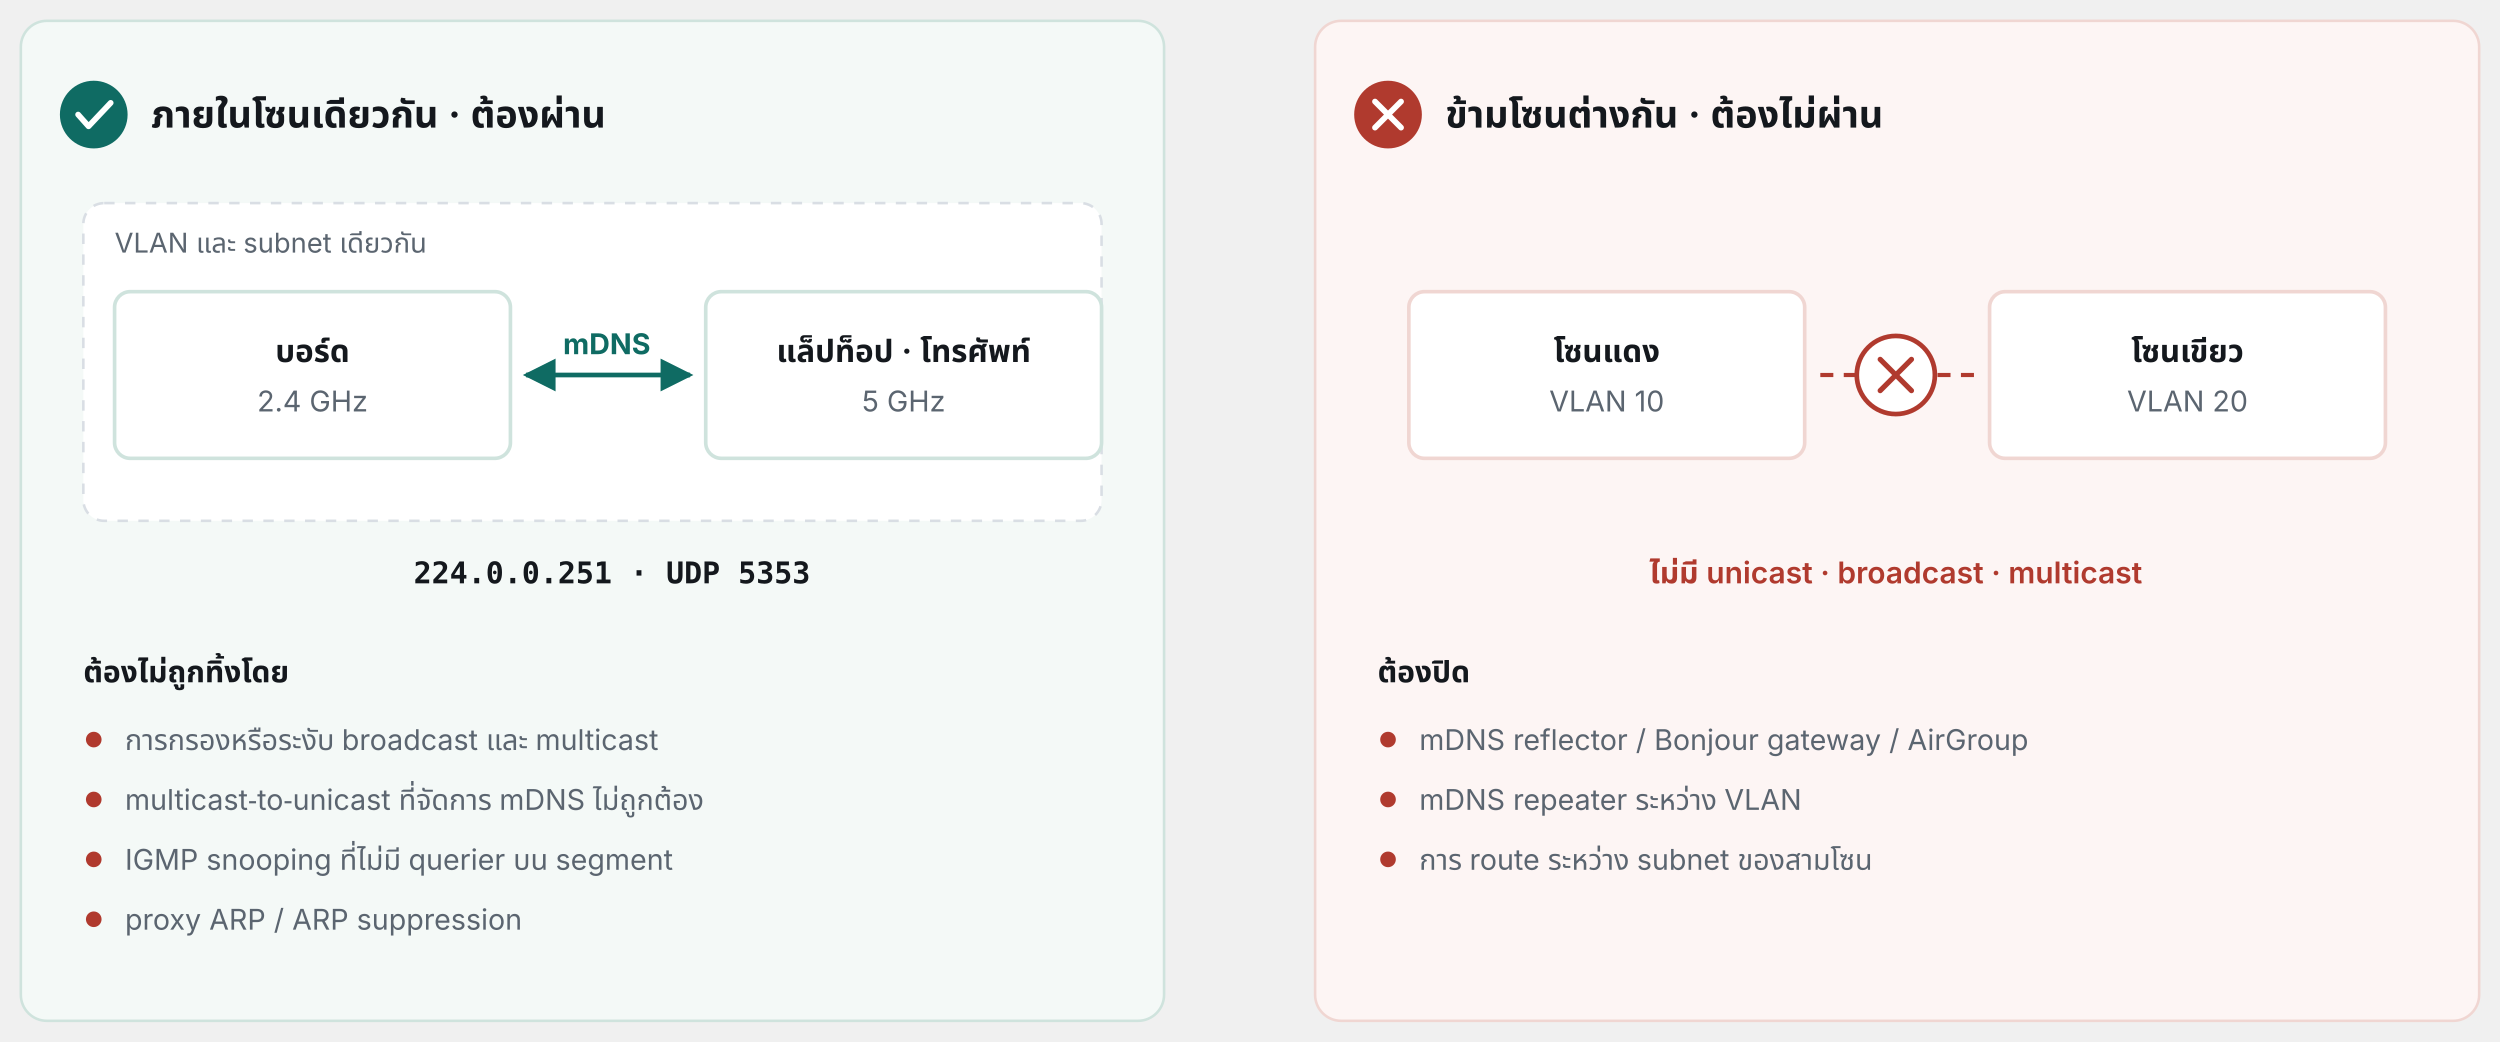
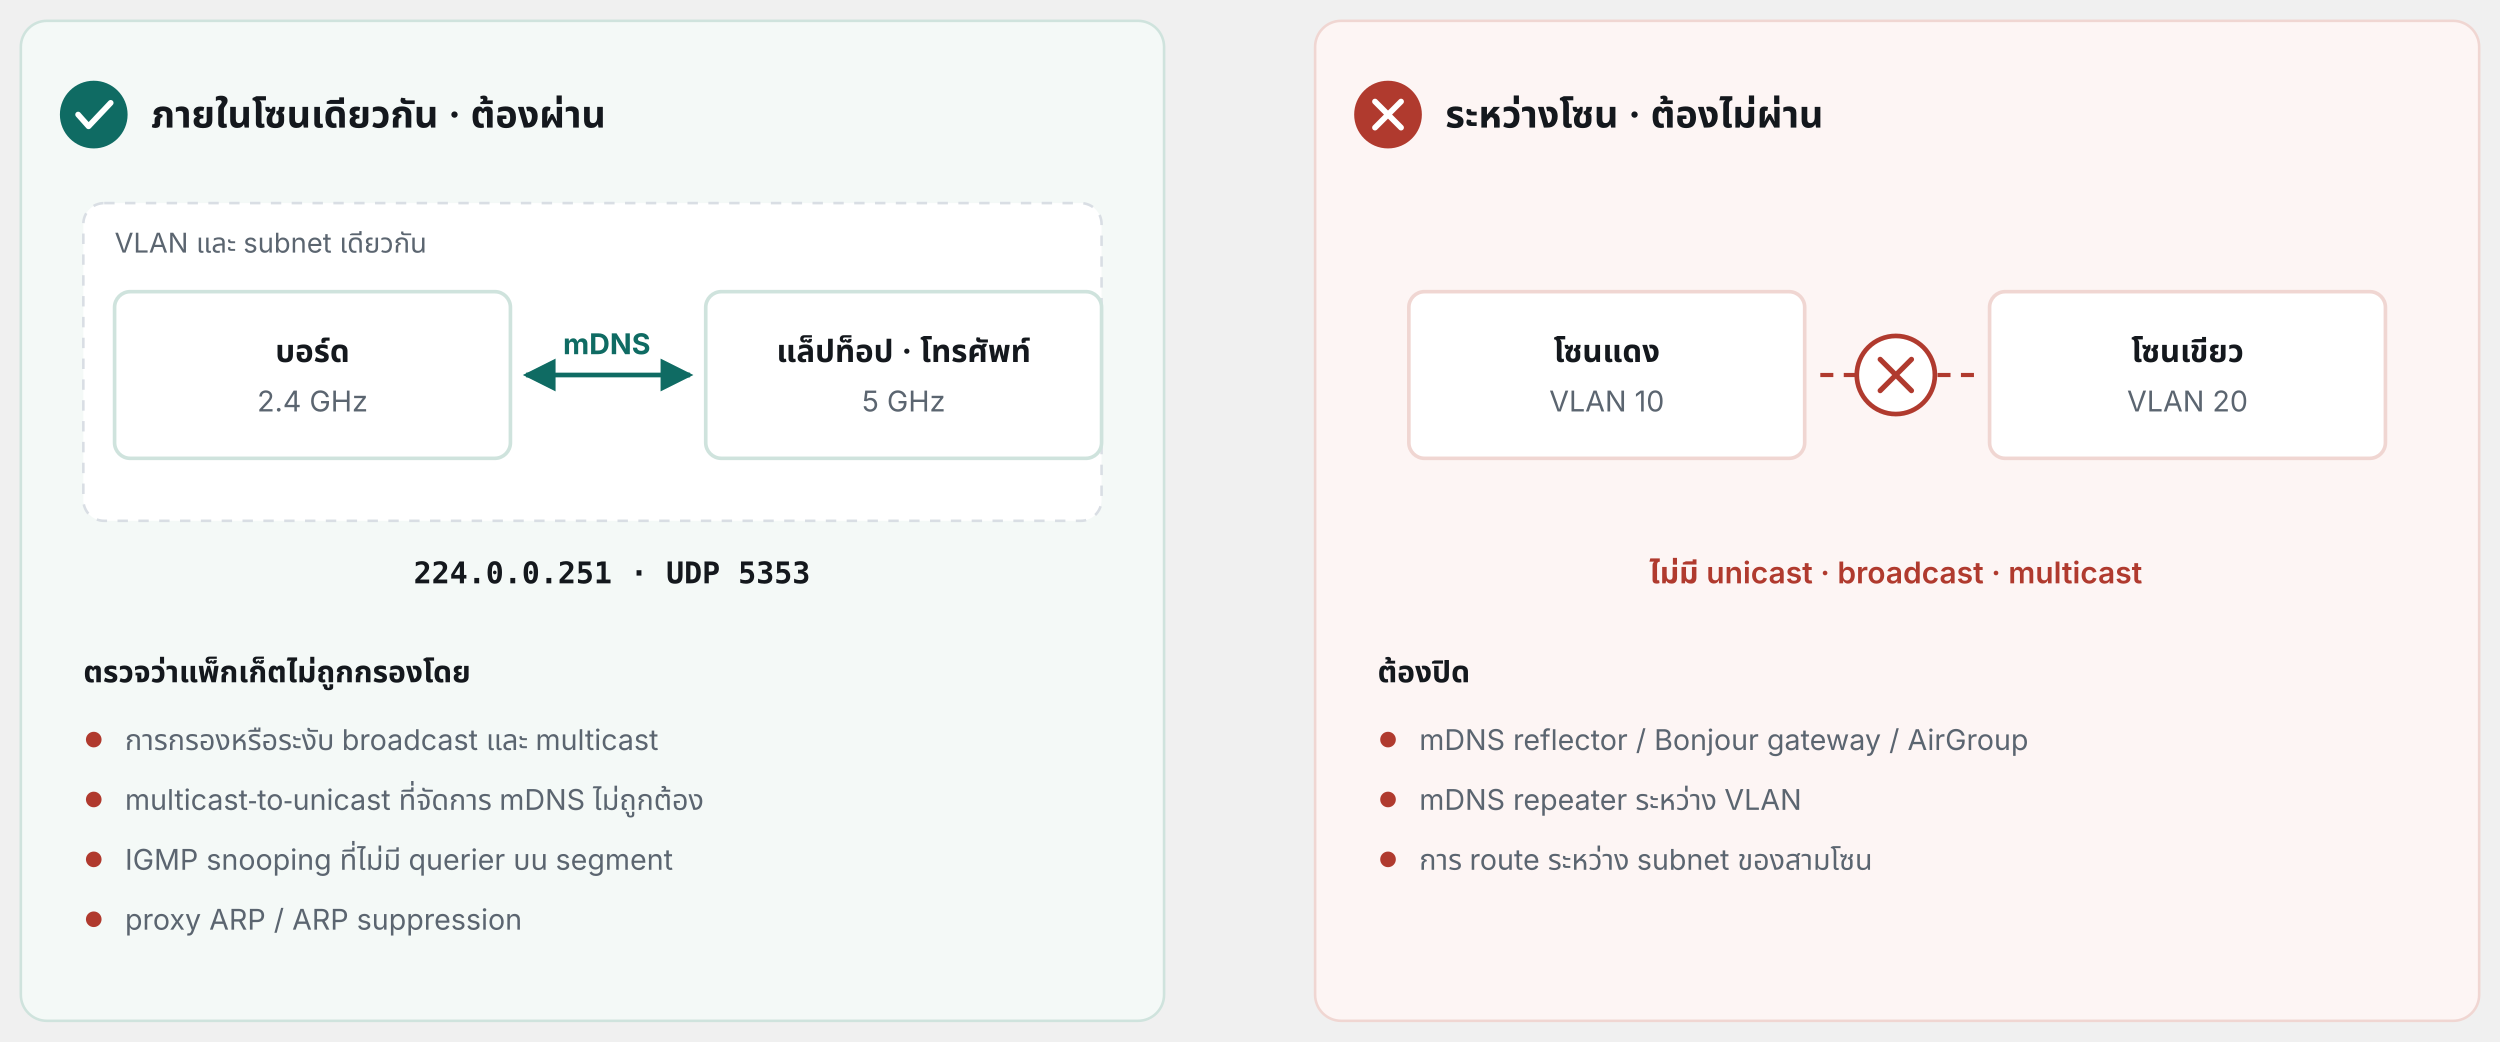
- <svg xmlns="http://www.w3.org/2000/svg" viewBox="0 0 960 400" role="img" aria-label="ภายในโซนเดียวกัน · ต้องผ่าน / ข้ามโซนต่างกัน · ต้องไม่ผ่าน">
+ <svg xmlns="http://www.w3.org/2000/svg" viewBox="0 0 960 400" role="img" aria-label="ภายในโซนเดียวกัน · ต้องผ่าน / ระหว่างโซน · ต้องไม่ผ่าน">
  <defs>
    <marker id="arrow-good" viewBox="0 0 10 10" refX="9" refY="5" markerWidth="7" markerHeight="7" orient="auto-start-reverse">
      <path d="M0,0 L10,5 L0,10 z" fill="#0f6b63" />
    </marker>
  </defs>
  <rect x="8" y="8" width="439" height="384" rx="10" fill="#f4f9f7" stroke="#cfe3dd" />
  <circle cx="36" cy="44" r="13" fill="#0f6b63" />
  <path d="M30,44 l4,4.5 l8.5,-9" fill="none" stroke="#ffffff" stroke-width="2.2" stroke-linecap="round" stroke-linejoin="round" />
  <text x="58" y="49" text-anchor="start" font-family="Sarabun, 'Leelawadee UI', 'Noto Sans Thai', -apple-system, 'Segoe UI', system-ui, sans-serif" font-size="14.5" font-weight="700" fill="#14181d">ภายในโซนเดียวกัน · ต้องผ่าน</text>
  <rect x="32" y="78" width="391" height="122" rx="8" fill="#ffffff" stroke="#d9dee4" stroke-dasharray="4 4" />
  <text x="44" y="97" text-anchor="start" font-family="Sarabun, 'Leelawadee UI', 'Noto Sans Thai', -apple-system, 'Segoe UI', system-ui, sans-serif" font-size="10.5" font-weight="400" fill="#5b6570">VLAN และ subnet เดียวกัน</text>
  <rect x="44" y="112" width="152" height="64" rx="6" fill="#ffffff" stroke="#cfe3dd" stroke-width="1.4" />
  <text x="120.0" y="139" text-anchor="middle" font-family="Sarabun, 'Leelawadee UI', 'Noto Sans Thai', -apple-system, 'Segoe UI', system-ui, sans-serif" font-size="12" font-weight="700" fill="#14181d">บอร์ด</text>
  <text x="120.0" y="158" text-anchor="middle" font-family="Sarabun, 'Leelawadee UI', 'Noto Sans Thai', -apple-system, 'Segoe UI', system-ui, sans-serif" font-size="11" font-weight="400" fill="#5b6570">2.4 GHz</text>
  <rect x="271" y="112" width="152" height="64" rx="6" fill="#ffffff" stroke="#cfe3dd" stroke-width="1.4" />
  <text x="347.0" y="139" text-anchor="middle" font-family="Sarabun, 'Leelawadee UI', 'Noto Sans Thai', -apple-system, 'Segoe UI', system-ui, sans-serif" font-size="12" font-weight="700" fill="#14181d">แล็ปท็อป · โทรศัพท์</text>
  <text x="347.0" y="158" text-anchor="middle" font-family="Sarabun, 'Leelawadee UI', 'Noto Sans Thai', -apple-system, 'Segoe UI', system-ui, sans-serif" font-size="11" font-weight="400" fill="#5b6570">5 GHz</text>
  <line x1="202" y1="144" x2="265" y2="144" stroke="#0f6b63" stroke-width="1.8" marker-start="url(#arrow-good)" marker-end="url(#arrow-good)" />
  <text x="233" y="136" text-anchor="middle" font-family="Sarabun, 'Leelawadee UI', 'Noto Sans Thai', -apple-system, 'Segoe UI', system-ui, sans-serif" font-size="11" font-weight="700" fill="#0f6b63">mDNS</text>
  <text x="235" y="224" text-anchor="middle" font-family="'IBM Plex Mono', ui-monospace, Consolas, monospace" font-size="11.5" font-weight="600" fill="#14181d">224.0.0.251 · UDP 5353</text>
-   <text x="32" y="262" text-anchor="start" font-family="Sarabun, 'Leelawadee UI', 'Noto Sans Thai', -apple-system, 'Segoe UI', system-ui, sans-serif" font-size="11.5" font-weight="700" fill="#14181d">ต้องไม่ถูกทิ้งโดย</text>
+   <text x="32" y="262" text-anchor="start" font-family="Sarabun, 'Leelawadee UI', 'Noto Sans Thai', -apple-system, 'Segoe UI', system-ui, sans-serif" font-size="11.5" font-weight="700" fill="#14181d">ตรวจว่าแพ็กเก็ตไม่ถูกกรองโดย</text>
  <circle cx="36" cy="284" r="3" fill="#b03a2e" />
  <text x="48" y="288" text-anchor="start" font-family="Sarabun, 'Leelawadee UI', 'Noto Sans Thai', -apple-system, 'Segoe UI', system-ui, sans-serif" font-size="11" font-weight="400" fill="#5b6570">การกรองหรือระงับ broadcast และ multicast</text>
  <circle cx="36" cy="307" r="3" fill="#b03a2e" />
  <text x="48" y="311" text-anchor="start" font-family="Sarabun, 'Leelawadee UI', 'Noto Sans Thai', -apple-system, 'Segoe UI', system-ui, sans-serif" font-size="11" font-weight="400" fill="#5b6570">multicast-to-unicast ที่จัดการ mDNS ไม่ถูกต้อง</text>
  <circle cx="36" cy="330" r="3" fill="#b03a2e" />
  <text x="48" y="334" text-anchor="start" font-family="Sarabun, 'Leelawadee UI', 'Noto Sans Thai', -apple-system, 'Segoe UI', system-ui, sans-serif" font-size="11" font-weight="400" fill="#5b6570">IGMP snooping ที่ไม่มี querier บน segment</text>
  <circle cx="36" cy="353" r="3" fill="#b03a2e" />
  <text x="48" y="357" text-anchor="start" font-family="Sarabun, 'Leelawadee UI', 'Noto Sans Thai', -apple-system, 'Segoe UI', system-ui, sans-serif" font-size="11" font-weight="400" fill="#5b6570">proxy ARP / ARP suppression</text>
  <rect x="505" y="8" width="447" height="384" rx="10" fill="#fdf5f4" stroke="#f0d6d2" />
  <circle cx="533" cy="44" r="13" fill="#b03a2e" />
  <path d="M528,39 l10,10 M538,39 l-10,10" stroke="#ffffff" stroke-width="2.2" stroke-linecap="round" />
-   <text x="555" y="49" text-anchor="start" font-family="Sarabun, 'Leelawadee UI', 'Noto Sans Thai', -apple-system, 'Segoe UI', system-ui, sans-serif" font-size="14.5" font-weight="700" fill="#14181d">ข้ามโซนต่างกัน · ต้องไม่ผ่าน</text>
+   <text x="555" y="49" text-anchor="start" font-family="Sarabun, 'Leelawadee UI', 'Noto Sans Thai', -apple-system, 'Segoe UI', system-ui, sans-serif" font-size="14.5" font-weight="700" fill="#14181d">ระหว่างโซน · ต้องไม่ผ่าน</text>
  <rect x="541" y="112" width="152" height="64" rx="6" fill="#ffffff" stroke="#f0d6d2" stroke-width="1.4" />
  <text x="617.0" y="139" text-anchor="middle" font-family="Sarabun, 'Leelawadee UI', 'Noto Sans Thai', -apple-system, 'Segoe UI', system-ui, sans-serif" font-size="12" font-weight="700" fill="#14181d">โซนแดง</text>
  <text x="617.0" y="158" text-anchor="middle" font-family="Sarabun, 'Leelawadee UI', 'Noto Sans Thai', -apple-system, 'Segoe UI', system-ui, sans-serif" font-size="11" font-weight="400" fill="#5b6570">VLAN 10</text>
  <rect x="764" y="112" width="152" height="64" rx="6" fill="#ffffff" stroke="#f0d6d2" stroke-width="1.4" />
  <text x="840.0" y="139" text-anchor="middle" font-family="Sarabun, 'Leelawadee UI', 'Noto Sans Thai', -apple-system, 'Segoe UI', system-ui, sans-serif" font-size="12" font-weight="700" fill="#14181d">โซนเขียว</text>
  <text x="840.0" y="158" text-anchor="middle" font-family="Sarabun, 'Leelawadee UI', 'Noto Sans Thai', -apple-system, 'Segoe UI', system-ui, sans-serif" font-size="11" font-weight="400" fill="#5b6570">VLAN 20</text>
  <line x1="699" y1="144" x2="758" y2="144" stroke="#b03a2e" stroke-width="1.6" stroke-dasharray="5 4" />
  <circle cx="728" cy="144" r="15" fill="#ffffff" stroke="#b03a2e" stroke-width="1.8" />
  <path d="M722,138 l12,12 M734,138 l-12,12" stroke="#b03a2e" stroke-width="2" stroke-linecap="round" />
  <text x="728" y="224" text-anchor="middle" font-family="Sarabun, 'Leelawadee UI', 'Noto Sans Thai', -apple-system, 'Segoe UI', system-ui, sans-serif" font-size="11.5" font-weight="600" fill="#b03a2e">ไม่มี unicast · broadcast · multicast</text>
  <text x="529" y="262" text-anchor="start" font-family="Sarabun, 'Leelawadee UI', 'Noto Sans Thai', -apple-system, 'Segoe UI', system-ui, sans-serif" font-size="11.5" font-weight="700" fill="#14181d">ต้องปิด</text>
  <circle cx="533" cy="284" r="3" fill="#b03a2e" />
  <text x="545" y="288" text-anchor="start" font-family="Sarabun, 'Leelawadee UI', 'Noto Sans Thai', -apple-system, 'Segoe UI', system-ui, sans-serif" font-size="11" font-weight="400" fill="#5b6570">mDNS reflector / Bonjour gateway / AirGroup</text>
  <circle cx="533" cy="307" r="3" fill="#b03a2e" />
  <text x="545" y="311" text-anchor="start" font-family="Sarabun, 'Leelawadee UI', 'Noto Sans Thai', -apple-system, 'Segoe UI', system-ui, sans-serif" font-size="11" font-weight="400" fill="#5b6570">mDNS repeater ระหว่าง VLAN</text>
  <circle cx="533" cy="330" r="3" fill="#b03a2e" />
  <text x="545" y="334" text-anchor="start" font-family="Sarabun, 'Leelawadee UI', 'Noto Sans Thai', -apple-system, 'Segoe UI', system-ui, sans-serif" font-size="11" font-weight="400" fill="#5b6570">การ route ระหว่าง subnet ของสามโซน</text>
</svg>
